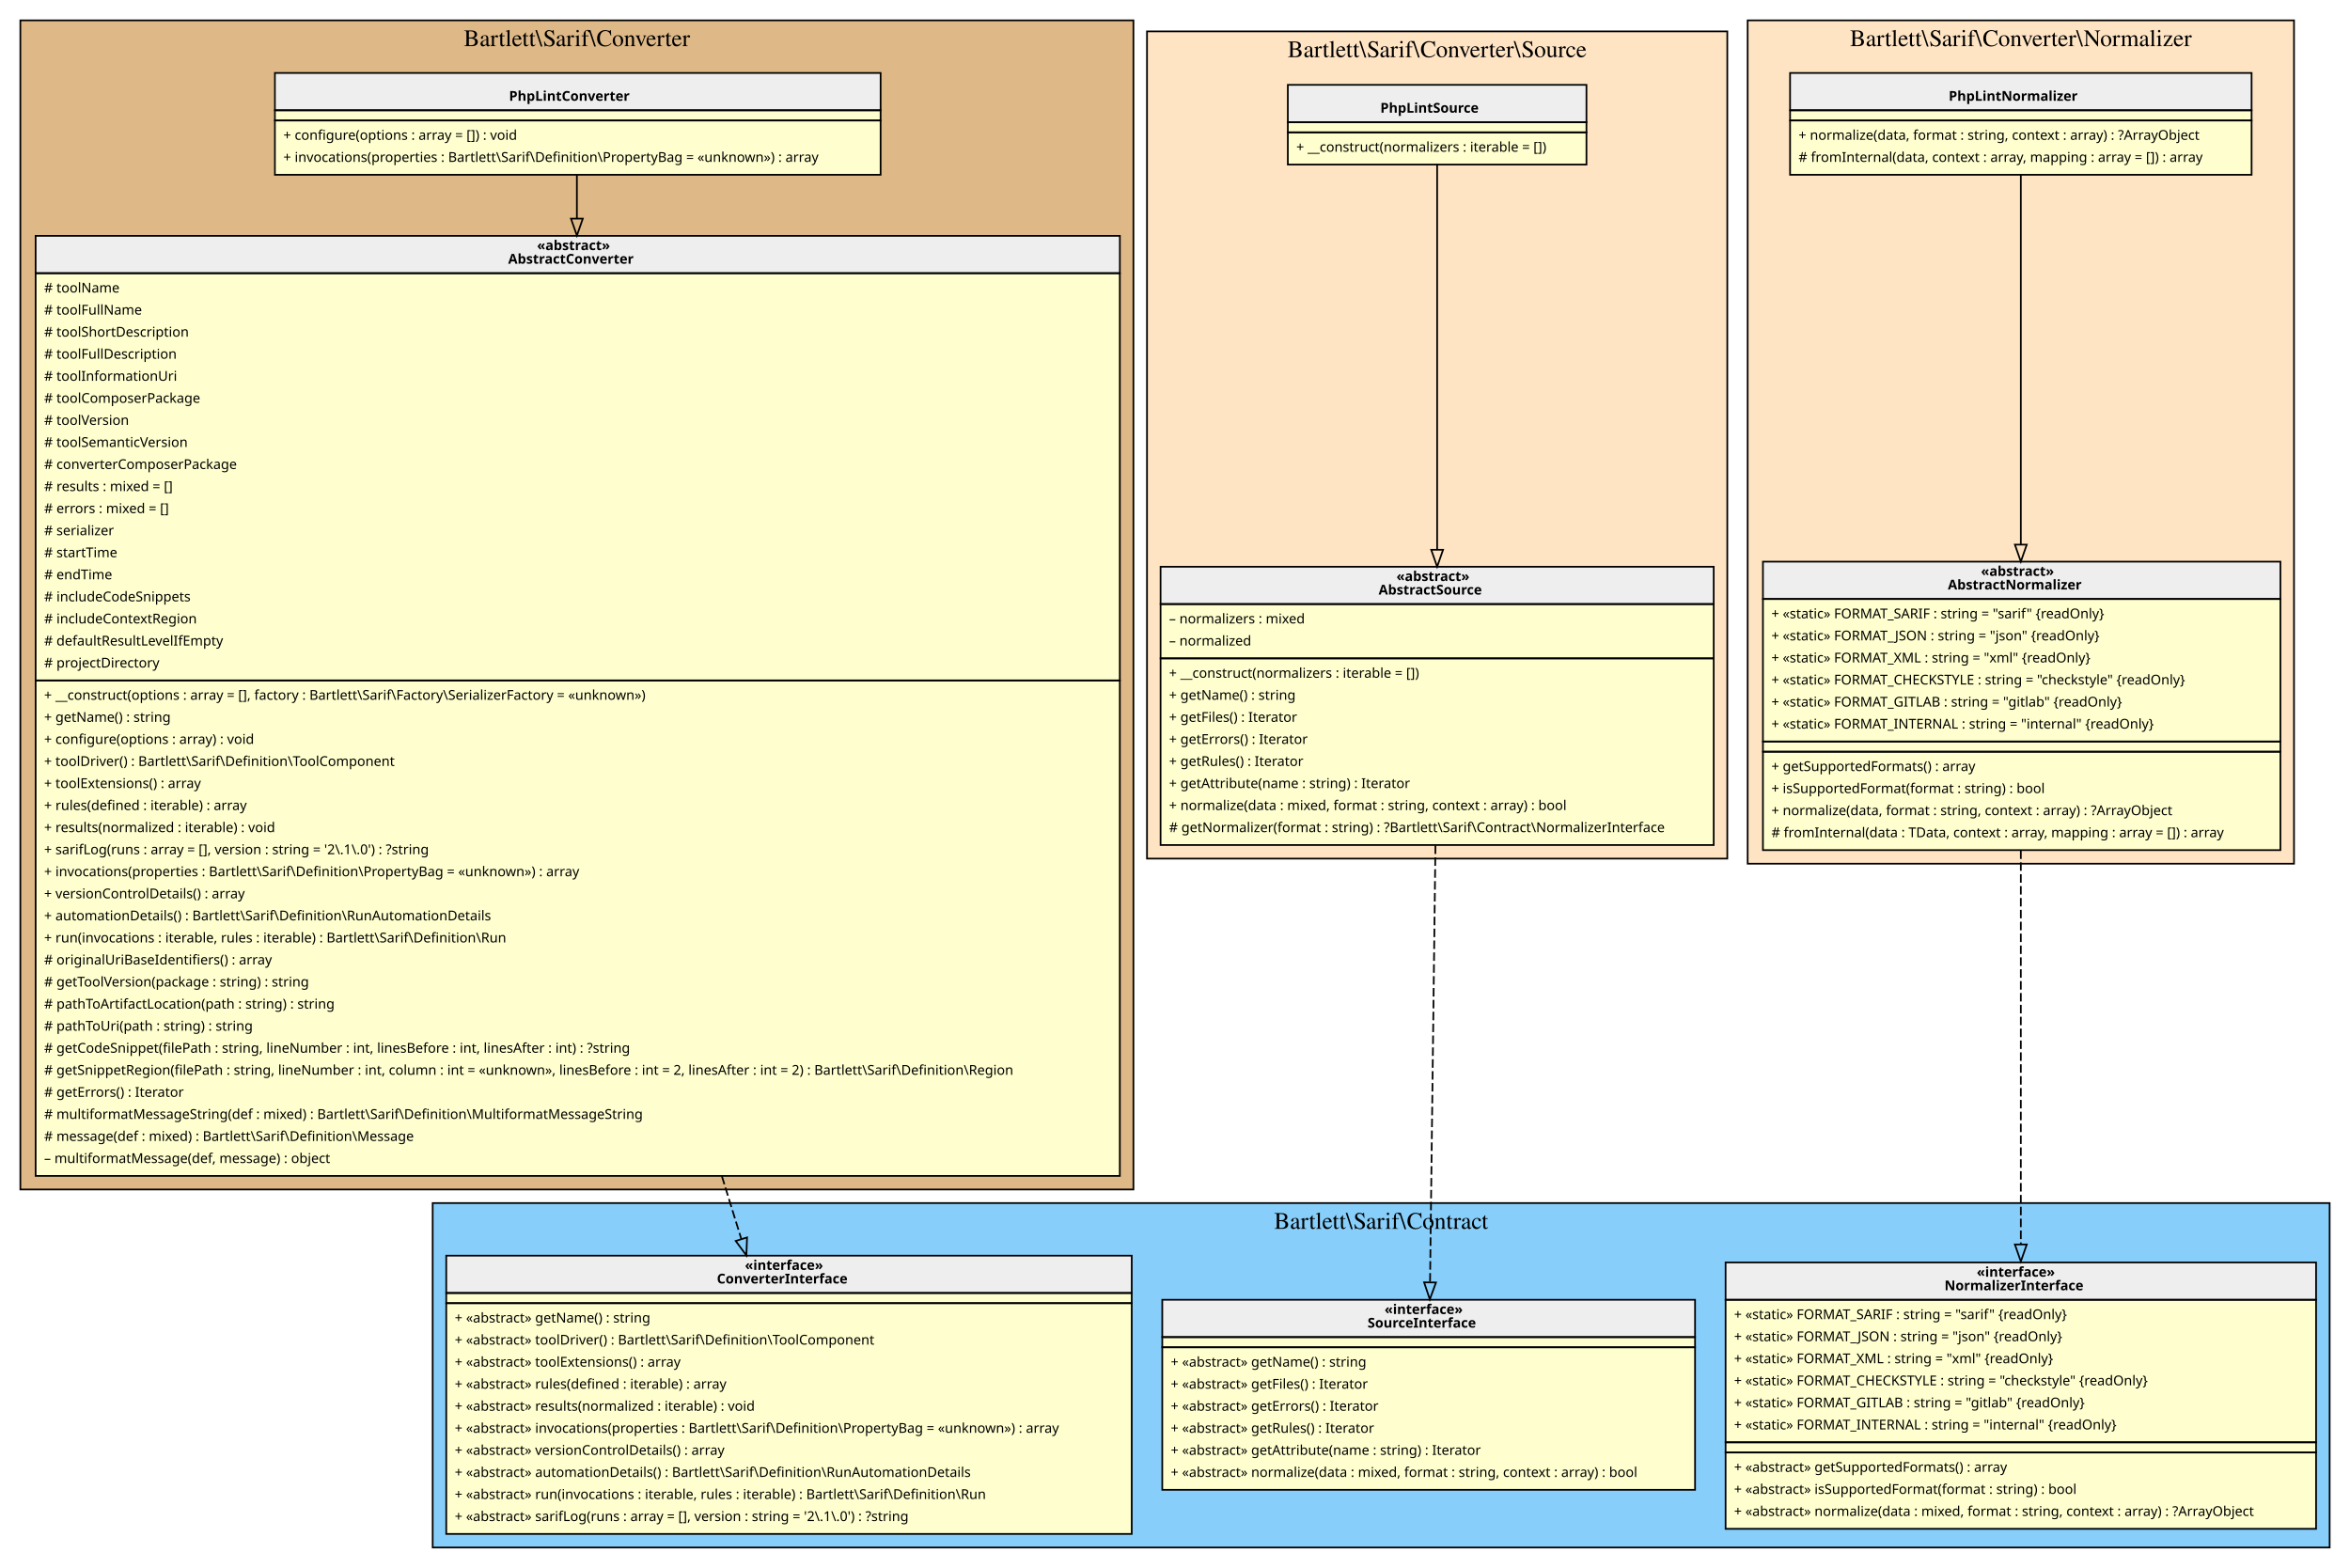
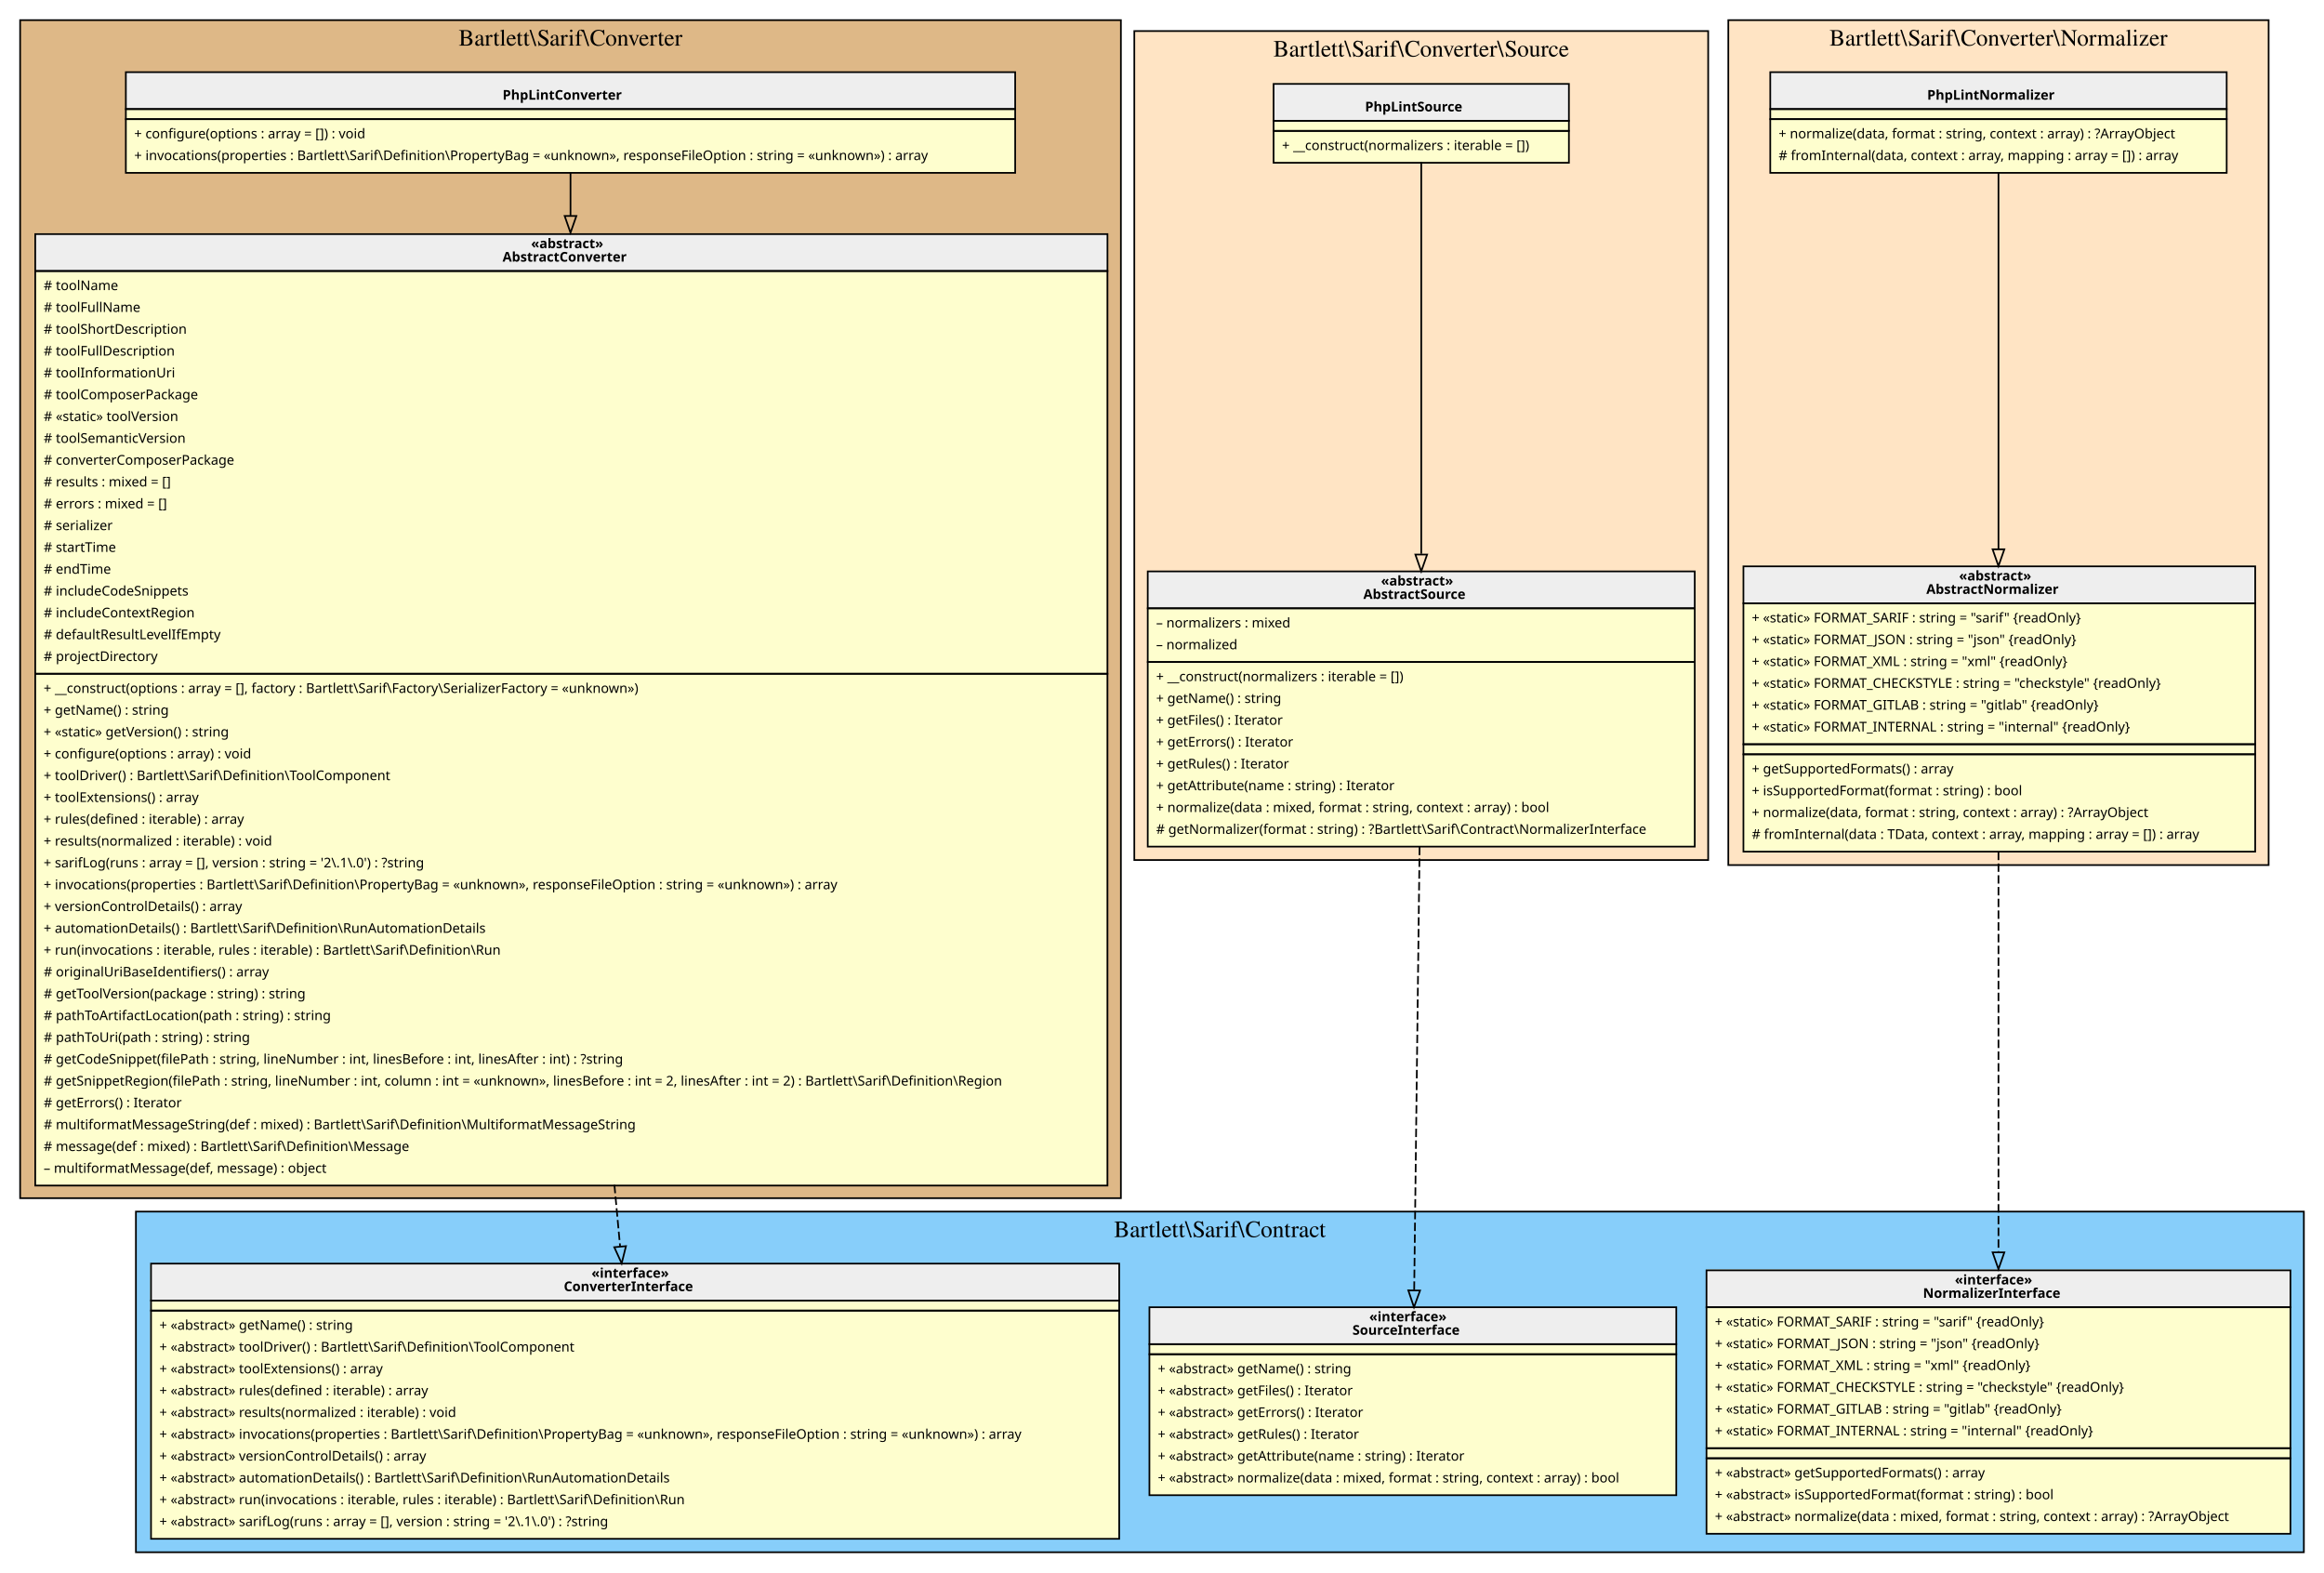
- <svg xmlns="http://www.w3.org/2000/svg" width="1385pt" height="924pt" viewBox="0.00 0.00 1385.00 924.00">
-   <g id="graph0" class="graph" transform="scale(1 1) rotate(0) translate(4 920)">
+ <svg xmlns="http://www.w3.org/2000/svg" width="1385pt" height="937pt" viewBox="0.00 0.00 1385.00 937.00">
+   <g id="graph0" class="graph" transform="scale(1 1) rotate(0) translate(4 933)">
    <g id="clust1" class="cluster">
-       <polygon fill="BurlyWood" stroke="black" points="8,-219 8,-908 664,-908 664,-219 8,-219" />
-       <text text-anchor="middle" x="336" y="-892.8" font-family="Times,serif" font-size="14.00">Bartlett\Sarif\Converter</text>
+       <polygon fill="BurlyWood" stroke="black" points="8,-219 8,-921 664,-921 664,-219 8,-219" />
+       <text text-anchor="middle" x="336" y="-905.8" font-family="Times,serif" font-size="14.00">Bartlett\Sarif\Converter</text>
    </g>
    <g id="clust2" class="cluster">
-       <polygon fill="LightSkyBlue" stroke="black" points="251,-8 251,-211 1369,-211 1369,-8 251,-8" />
-       <text text-anchor="middle" x="810" y="-195.8" font-family="Times,serif" font-size="14.00">Bartlett\Sarif\Contract</text>
+       <polygon fill="LightSkyBlue" stroke="black" points="77,-8 77,-211 1369,-211 1369,-8 77,-8" />
+       <text text-anchor="middle" x="723" y="-195.8" font-family="Times,serif" font-size="14.00">Bartlett\Sarif\Contract</text>
    </g>
    <g id="clust3" class="cluster">
-       <polygon fill="Bisque" stroke="black" points="672,-414 672,-901.5 1014,-901.5 1014,-414 672,-414" />
-       <text text-anchor="middle" x="843" y="-886.3" font-family="Times,serif" font-size="14.00">Bartlett\Sarif\Converter\Source</text>
+       <polygon fill="Bisque" stroke="black" points="672,-420.5 672,-914.5 1014,-914.5 1014,-420.5 672,-420.5" />
+       <text text-anchor="middle" x="843" y="-899.3" font-family="Times,serif" font-size="14.00">Bartlett\Sarif\Converter\Source</text>
    </g>
    <g id="clust4" class="cluster">
-       <polygon fill="Bisque" stroke="black" points="1026,-411 1026,-908 1348,-908 1348,-411 1026,-411" />
-       <text text-anchor="middle" x="1187" y="-892.8" font-family="Times,serif" font-size="14.00">Bartlett\Sarif\Converter\Normalizer</text>
+       <polygon fill="Bisque" stroke="black" points="1026,-417.5 1026,-921 1348,-921 1348,-417.5 1026,-417.5" />
+       <text text-anchor="middle" x="1187" y="-905.8" font-family="Times,serif" font-size="14.00">Bartlett\Sarif\Converter\Normalizer</text>
    </g>
    <g id="node1" class="node">
-       <polygon fill="#fefece" stroke="transparent" points="514.5,-877 157.5,-877 157.5,-817 514.5,-817 514.5,-877" />
-       <polygon fill="#eeeeee" stroke="transparent" points="158,-855 158,-877 515,-877 515,-855 158,-855" />
-       <polygon fill="none" stroke="black" points="158,-855 158,-877 515,-877 515,-855 158,-855" />
-       <text text-anchor="start" x="296" y="-860.6" font-family="Verdana" font-weight="bold" font-size="8.00">PhpLintConverter</text>
-       <polygon fill="none" stroke="black" points="158,-849 158,-855 515,-855 515,-849 158,-849" />
-       <polygon fill="none" stroke="black" points="158,-817 158,-849 515,-849 515,-817 158,-817" />
-       <text text-anchor="start" x="163" y="-837.6" font-family="Verdana" font-size="8.00">+ configure(options : array = []) : void</text>
-       <text text-anchor="start" x="163" y="-824.6" font-family="Verdana" font-size="8.00">+ invocations(properties : Bartlett\Sarif\Definition\PropertyBag = «unknown») : array</text>
+       <polygon fill="#fefece" stroke="transparent" points="601,-890 71,-890 71,-830 601,-830 601,-890" />
+       <polygon fill="#eeeeee" stroke="transparent" points="71,-868 71,-890 601,-890 601,-868 71,-868" />
+       <polygon fill="none" stroke="black" points="71,-868 71,-890 601,-890 601,-868 71,-868" />
+       <text text-anchor="start" x="295.5" y="-873.6" font-family="Verdana" font-weight="bold" font-size="8.00">PhpLintConverter</text>
+       <polygon fill="none" stroke="black" points="71,-862 71,-868 601,-868 601,-862 71,-862" />
+       <polygon fill="none" stroke="black" points="71,-830 71,-862 601,-862 601,-830 71,-830" />
+       <text text-anchor="start" x="76" y="-850.6" font-family="Verdana" font-size="8.00">+ configure(options : array = []) : void</text>
+       <text text-anchor="start" x="76" y="-837.6" font-family="Verdana" font-size="8.00">+ invocations(properties : Bartlett\Sarif\Definition\PropertyBag = «unknown», responseFileOption : string = «unknown») : array</text>
    </g>
    <g id="node2" class="node">
-       <polygon fill="#fefece" stroke="transparent" points="655.5,-781 16.5,-781 16.5,-227 655.5,-227 655.5,-781" />
-       <polygon fill="#eeeeee" stroke="transparent" points="17,-759 17,-781 656,-781 656,-759 17,-759" />
-       <polygon fill="none" stroke="black" points="17,-759 17,-781 656,-781 656,-759 17,-759" />
-       <text text-anchor="start" x="312.5" y="-772.6" font-family="Verdana" font-weight="bold" font-size="8.00">«abstract»</text>
-       <text text-anchor="start" x="295.5" y="-764.6" font-family="Verdana" font-weight="bold" font-size="8.00">AbstractConverter</text>
-       <polygon fill="none" stroke="black" points="17,-519 17,-759 656,-759 656,-519 17,-519" />
-       <text text-anchor="start" x="22" y="-747.6" font-family="Verdana" font-size="8.00"># toolName</text>
-       <text text-anchor="start" x="22" y="-734.6" font-family="Verdana" font-size="8.00"># toolFullName</text>
-       <text text-anchor="start" x="22" y="-721.6" font-family="Verdana" font-size="8.00"># toolShortDescription</text>
-       <text text-anchor="start" x="22" y="-708.6" font-family="Verdana" font-size="8.00"># toolFullDescription</text>
-       <text text-anchor="start" x="22" y="-695.6" font-family="Verdana" font-size="8.00"># toolInformationUri</text>
-       <text text-anchor="start" x="22" y="-682.6" font-family="Verdana" font-size="8.00"># toolComposerPackage</text>
-       <text text-anchor="start" x="22" y="-669.6" font-family="Verdana" font-size="8.00"># toolVersion</text>
-       <text text-anchor="start" x="22" y="-656.6" font-family="Verdana" font-size="8.00"># toolSemanticVersion</text>
-       <text text-anchor="start" x="22" y="-643.6" font-family="Verdana" font-size="8.00"># converterComposerPackage</text>
-       <text text-anchor="start" x="22" y="-630.6" font-family="Verdana" font-size="8.00"># results : mixed = []</text>
-       <text text-anchor="start" x="22" y="-617.6" font-family="Verdana" font-size="8.00"># errors : mixed = []</text>
-       <text text-anchor="start" x="22" y="-604.6" font-family="Verdana" font-size="8.00"># serializer</text>
-       <text text-anchor="start" x="22" y="-591.6" font-family="Verdana" font-size="8.00"># startTime</text>
-       <text text-anchor="start" x="22" y="-578.6" font-family="Verdana" font-size="8.00"># endTime</text>
-       <text text-anchor="start" x="22" y="-565.6" font-family="Verdana" font-size="8.00"># includeCodeSnippets</text>
-       <text text-anchor="start" x="22" y="-552.6" font-family="Verdana" font-size="8.00"># includeContextRegion</text>
-       <text text-anchor="start" x="22" y="-539.6" font-family="Verdana" font-size="8.00"># defaultResultLevelIfEmpty</text>
-       <text text-anchor="start" x="22" y="-526.6" font-family="Verdana" font-size="8.00"># projectDirectory</text>
-       <polygon fill="none" stroke="black" points="17,-227 17,-519 656,-519 656,-227 17,-227" />
-       <text text-anchor="start" x="22" y="-507.6" font-family="Verdana" font-size="8.00">+ __construct(options : array = [], factory : Bartlett\Sarif\Factory\SerializerFactory = «unknown»)</text>
-       <text text-anchor="start" x="22" y="-494.6" font-family="Verdana" font-size="8.00">+ getName() : string</text>
-       <text text-anchor="start" x="22" y="-481.6" font-family="Verdana" font-size="8.00">+ configure(options : array) : void</text>
-       <text text-anchor="start" x="22" y="-468.6" font-family="Verdana" font-size="8.00">+ toolDriver() : Bartlett\Sarif\Definition\ToolComponent</text>
-       <text text-anchor="start" x="22" y="-455.6" font-family="Verdana" font-size="8.00">+ toolExtensions() : array</text>
-       <text text-anchor="start" x="22" y="-442.6" font-family="Verdana" font-size="8.00">+ rules(defined : iterable) : array</text>
-       <text text-anchor="start" x="22" y="-429.6" font-family="Verdana" font-size="8.00">+ results(normalized : iterable) : void</text>
-       <text text-anchor="start" x="22" y="-416.6" font-family="Verdana" font-size="8.00">+ sarifLog(runs : array = [], version : string = '2\.1\.0') : ?string</text>
-       <text text-anchor="start" x="22" y="-403.6" font-family="Verdana" font-size="8.00">+ invocations(properties : Bartlett\Sarif\Definition\PropertyBag = «unknown») : array</text>
-       <text text-anchor="start" x="22" y="-390.6" font-family="Verdana" font-size="8.00">+ versionControlDetails() : array</text>
-       <text text-anchor="start" x="22" y="-377.6" font-family="Verdana" font-size="8.00">+ automationDetails() : Bartlett\Sarif\Definition\RunAutomationDetails</text>
-       <text text-anchor="start" x="22" y="-364.6" font-family="Verdana" font-size="8.00">+ run(invocations : iterable, rules : iterable) : Bartlett\Sarif\Definition\Run</text>
-       <text text-anchor="start" x="22" y="-351.6" font-family="Verdana" font-size="8.00"># originalUriBaseIdentifiers() : array</text>
-       <text text-anchor="start" x="22" y="-338.6" font-family="Verdana" font-size="8.00"># getToolVersion(package : string) : string</text>
-       <text text-anchor="start" x="22" y="-325.6" font-family="Verdana" font-size="8.00"># pathToArtifactLocation(path : string) : string</text>
-       <text text-anchor="start" x="22" y="-312.6" font-family="Verdana" font-size="8.00"># pathToUri(path : string) : string</text>
-       <text text-anchor="start" x="22" y="-299.6" font-family="Verdana" font-size="8.00"># getCodeSnippet(filePath : string, lineNumber : int, linesBefore : int, linesAfter : int) : ?string</text>
-       <text text-anchor="start" x="22" y="-286.6" font-family="Verdana" font-size="8.00"># getSnippetRegion(filePath : string, lineNumber : int, column : int = «unknown», linesBefore : int = 2, linesAfter : int = 2) : Bartlett\Sarif\Definition\Region</text>
-       <text text-anchor="start" x="22" y="-273.6" font-family="Verdana" font-size="8.00"># getErrors() : Iterator</text>
-       <text text-anchor="start" x="22" y="-260.6" font-family="Verdana" font-size="8.00"># multiformatMessageString(def : mixed) : Bartlett\Sarif\Definition\MultiformatMessageString</text>
-       <text text-anchor="start" x="22" y="-247.6" font-family="Verdana" font-size="8.00"># message(def : mixed) : Bartlett\Sarif\Definition\Message</text>
-       <text text-anchor="start" x="22" y="-234.6" font-family="Verdana" font-size="8.00">– multiformatMessage(def, message) : object</text>
+       <polygon fill="#fefece" stroke="transparent" points="655.5,-794 16.5,-794 16.5,-227 655.5,-227 655.5,-794" />
+       <polygon fill="#eeeeee" stroke="transparent" points="17,-771.5 17,-793.5 656,-793.5 656,-771.5 17,-771.5" />
+       <polygon fill="none" stroke="black" points="17,-771.5 17,-793.5 656,-793.5 656,-771.5 17,-771.5" />
+       <text text-anchor="start" x="312.5" y="-785.1" font-family="Verdana" font-weight="bold" font-size="8.00">«abstract»</text>
+       <text text-anchor="start" x="295.5" y="-777.1" font-family="Verdana" font-weight="bold" font-size="8.00">AbstractConverter</text>
+       <polygon fill="none" stroke="black" points="17,-531.5 17,-771.5 656,-771.5 656,-531.5 17,-531.5" />
+       <text text-anchor="start" x="22" y="-760.1" font-family="Verdana" font-size="8.00"># toolName</text>
+       <text text-anchor="start" x="22" y="-747.1" font-family="Verdana" font-size="8.00"># toolFullName</text>
+       <text text-anchor="start" x="22" y="-734.1" font-family="Verdana" font-size="8.00"># toolShortDescription</text>
+       <text text-anchor="start" x="22" y="-721.1" font-family="Verdana" font-size="8.00"># toolFullDescription</text>
+       <text text-anchor="start" x="22" y="-708.1" font-family="Verdana" font-size="8.00"># toolInformationUri</text>
+       <text text-anchor="start" x="22" y="-695.1" font-family="Verdana" font-size="8.00"># toolComposerPackage</text>
+       <text text-anchor="start" x="22" y="-682.1" font-family="Verdana" font-size="8.00"># «static» toolVersion</text>
+       <text text-anchor="start" x="22" y="-669.1" font-family="Verdana" font-size="8.00"># toolSemanticVersion</text>
+       <text text-anchor="start" x="22" y="-656.1" font-family="Verdana" font-size="8.00"># converterComposerPackage</text>
+       <text text-anchor="start" x="22" y="-643.1" font-family="Verdana" font-size="8.00"># results : mixed = []</text>
+       <text text-anchor="start" x="22" y="-630.1" font-family="Verdana" font-size="8.00"># errors : mixed = []</text>
+       <text text-anchor="start" x="22" y="-617.1" font-family="Verdana" font-size="8.00"># serializer</text>
+       <text text-anchor="start" x="22" y="-604.1" font-family="Verdana" font-size="8.00"># startTime</text>
+       <text text-anchor="start" x="22" y="-591.1" font-family="Verdana" font-size="8.00"># endTime</text>
+       <text text-anchor="start" x="22" y="-578.1" font-family="Verdana" font-size="8.00"># includeCodeSnippets</text>
+       <text text-anchor="start" x="22" y="-565.1" font-family="Verdana" font-size="8.00"># includeContextRegion</text>
+       <text text-anchor="start" x="22" y="-552.1" font-family="Verdana" font-size="8.00"># defaultResultLevelIfEmpty</text>
+       <text text-anchor="start" x="22" y="-539.1" font-family="Verdana" font-size="8.00"># projectDirectory</text>
+       <polygon fill="none" stroke="black" points="17,-226.5 17,-531.5 656,-531.5 656,-226.5 17,-226.5" />
+       <text text-anchor="start" x="22" y="-520.1" font-family="Verdana" font-size="8.00">+ __construct(options : array = [], factory : Bartlett\Sarif\Factory\SerializerFactory = «unknown»)</text>
+       <text text-anchor="start" x="22" y="-507.1" font-family="Verdana" font-size="8.00">+ getName() : string</text>
+       <text text-anchor="start" x="22" y="-494.1" font-family="Verdana" font-size="8.00">+ «static» getVersion() : string</text>
+       <text text-anchor="start" x="22" y="-481.1" font-family="Verdana" font-size="8.00">+ configure(options : array) : void</text>
+       <text text-anchor="start" x="22" y="-468.1" font-family="Verdana" font-size="8.00">+ toolDriver() : Bartlett\Sarif\Definition\ToolComponent</text>
+       <text text-anchor="start" x="22" y="-455.1" font-family="Verdana" font-size="8.00">+ toolExtensions() : array</text>
+       <text text-anchor="start" x="22" y="-442.1" font-family="Verdana" font-size="8.00">+ rules(defined : iterable) : array</text>
+       <text text-anchor="start" x="22" y="-429.1" font-family="Verdana" font-size="8.00">+ results(normalized : iterable) : void</text>
+       <text text-anchor="start" x="22" y="-416.1" font-family="Verdana" font-size="8.00">+ sarifLog(runs : array = [], version : string = '2\.1\.0') : ?string</text>
+       <text text-anchor="start" x="22" y="-403.1" font-family="Verdana" font-size="8.00">+ invocations(properties : Bartlett\Sarif\Definition\PropertyBag = «unknown», responseFileOption : string = «unknown») : array</text>
+       <text text-anchor="start" x="22" y="-390.1" font-family="Verdana" font-size="8.00">+ versionControlDetails() : array</text>
+       <text text-anchor="start" x="22" y="-377.1" font-family="Verdana" font-size="8.00">+ automationDetails() : Bartlett\Sarif\Definition\RunAutomationDetails</text>
+       <text text-anchor="start" x="22" y="-364.1" font-family="Verdana" font-size="8.00">+ run(invocations : iterable, rules : iterable) : Bartlett\Sarif\Definition\Run</text>
+       <text text-anchor="start" x="22" y="-351.1" font-family="Verdana" font-size="8.00"># originalUriBaseIdentifiers() : array</text>
+       <text text-anchor="start" x="22" y="-338.1" font-family="Verdana" font-size="8.00"># getToolVersion(package : string) : string</text>
+       <text text-anchor="start" x="22" y="-325.1" font-family="Verdana" font-size="8.00"># pathToArtifactLocation(path : string) : string</text>
+       <text text-anchor="start" x="22" y="-312.1" font-family="Verdana" font-size="8.00"># pathToUri(path : string) : string</text>
+       <text text-anchor="start" x="22" y="-299.1" font-family="Verdana" font-size="8.00"># getCodeSnippet(filePath : string, lineNumber : int, linesBefore : int, linesAfter : int) : ?string</text>
+       <text text-anchor="start" x="22" y="-286.1" font-family="Verdana" font-size="8.00"># getSnippetRegion(filePath : string, lineNumber : int, column : int = «unknown», linesBefore : int = 2, linesAfter : int = 2) : Bartlett\Sarif\Definition\Region</text>
+       <text text-anchor="start" x="22" y="-273.1" font-family="Verdana" font-size="8.00"># getErrors() : Iterator</text>
+       <text text-anchor="start" x="22" y="-260.1" font-family="Verdana" font-size="8.00"># multiformatMessageString(def : mixed) : Bartlett\Sarif\Definition\MultiformatMessageString</text>
+       <text text-anchor="start" x="22" y="-247.1" font-family="Verdana" font-size="8.00"># message(def : mixed) : Bartlett\Sarif\Definition\Message</text>
+       <text text-anchor="start" x="22" y="-234.1" font-family="Verdana" font-size="8.00">– multiformatMessage(def, message) : object</text>
    </g>
    <g id="edge2" class="edge">
-       <path fill="none" stroke="black" d="M336,-816.93C336,-809.52 336,-800.92 336,-791.4" />
-       <polygon fill="none" stroke="black" points="339.5,-791.17 336,-781.17 332.5,-791.17 339.5,-791.17" />
+       <path fill="none" stroke="black" d="M336,-829.97C336,-822.58 336,-814.02 336,-804.53" />
+       <polygon fill="none" stroke="black" points="339.5,-804.32 336,-794.32 332.5,-804.32 339.5,-804.32" />
    </g>
    <g id="node3" class="node">
-       <polygon fill="#fefece" stroke="transparent" points="663,-180 259,-180 259,-16 663,-16 663,-180" />
-       <polygon fill="#eeeeee" stroke="transparent" points="259,-158 259,-180 663,-180 663,-158 259,-158" />
-       <polygon fill="none" stroke="black" points="259,-158 259,-180 663,-180 663,-158 259,-158" />
-       <text text-anchor="start" x="435" y="-171.6" font-family="Verdana" font-weight="bold" font-size="8.00">«interface»</text>
-       <text text-anchor="start" x="418.5" y="-163.6" font-family="Verdana" font-weight="bold" font-size="8.00">ConverterInterface</text>
-       <polygon fill="none" stroke="black" points="259,-152 259,-158 663,-158 663,-152 259,-152" />
-       <polygon fill="none" stroke="black" points="259,-16 259,-152 663,-152 663,-16 259,-16" />
-       <text text-anchor="start" x="264" y="-140.6" font-family="Verdana" font-size="8.00">+ «abstract» getName() : string</text>
-       <text text-anchor="start" x="264" y="-127.6" font-family="Verdana" font-size="8.00">+ «abstract» toolDriver() : Bartlett\Sarif\Definition\ToolComponent</text>
-       <text text-anchor="start" x="264" y="-114.6" font-family="Verdana" font-size="8.00">+ «abstract» toolExtensions() : array</text>
-       <text text-anchor="start" x="264" y="-101.6" font-family="Verdana" font-size="8.00">+ «abstract» rules(defined : iterable) : array</text>
-       <text text-anchor="start" x="264" y="-88.6" font-family="Verdana" font-size="8.00">+ «abstract» results(normalized : iterable) : void</text>
-       <text text-anchor="start" x="264" y="-75.6" font-family="Verdana" font-size="8.00">+ «abstract» invocations(properties : Bartlett\Sarif\Definition\PropertyBag = «unknown») : array</text>
-       <text text-anchor="start" x="264" y="-62.6" font-family="Verdana" font-size="8.00">+ «abstract» versionControlDetails() : array</text>
-       <text text-anchor="start" x="264" y="-49.6" font-family="Verdana" font-size="8.00">+ «abstract» automationDetails() : Bartlett\Sarif\Definition\RunAutomationDetails</text>
-       <text text-anchor="start" x="264" y="-36.6" font-family="Verdana" font-size="8.00">+ «abstract» run(invocations : iterable, rules : iterable) : Bartlett\Sarif\Definition\Run</text>
-       <text text-anchor="start" x="264" y="-23.6" font-family="Verdana" font-size="8.00">+ «abstract» sarifLog(runs : array = [], version : string = '2\.1\.0') : ?string</text>
+       <polygon fill="#fefece" stroke="transparent" points="662.5,-180 85.5,-180 85.5,-16 662.5,-16 662.5,-180" />
+       <polygon fill="#eeeeee" stroke="transparent" points="86,-158 86,-180 663,-180 663,-158 86,-158" />
+       <polygon fill="none" stroke="black" points="86,-158 86,-180 663,-180 663,-158 86,-158" />
+       <text text-anchor="start" x="348.5" y="-171.6" font-family="Verdana" font-weight="bold" font-size="8.00">«interface»</text>
+       <text text-anchor="start" x="332" y="-163.6" font-family="Verdana" font-weight="bold" font-size="8.00">ConverterInterface</text>
+       <polygon fill="none" stroke="black" points="86,-152 86,-158 663,-158 663,-152 86,-152" />
+       <polygon fill="none" stroke="black" points="86,-16 86,-152 663,-152 663,-16 86,-16" />
+       <text text-anchor="start" x="91" y="-140.6" font-family="Verdana" font-size="8.00">+ «abstract» getName() : string</text>
+       <text text-anchor="start" x="91" y="-127.6" font-family="Verdana" font-size="8.00">+ «abstract» toolDriver() : Bartlett\Sarif\Definition\ToolComponent</text>
+       <text text-anchor="start" x="91" y="-114.6" font-family="Verdana" font-size="8.00">+ «abstract» toolExtensions() : array</text>
+       <text text-anchor="start" x="91" y="-101.6" font-family="Verdana" font-size="8.00">+ «abstract» rules(defined : iterable) : array</text>
+       <text text-anchor="start" x="91" y="-88.6" font-family="Verdana" font-size="8.00">+ «abstract» results(normalized : iterable) : void</text>
+       <text text-anchor="start" x="91" y="-75.6" font-family="Verdana" font-size="8.00">+ «abstract» invocations(properties : Bartlett\Sarif\Definition\PropertyBag = «unknown», responseFileOption : string = «unknown») : array</text>
+       <text text-anchor="start" x="91" y="-62.6" font-family="Verdana" font-size="8.00">+ «abstract» versionControlDetails() : array</text>
+       <text text-anchor="start" x="91" y="-49.6" font-family="Verdana" font-size="8.00">+ «abstract» automationDetails() : Bartlett\Sarif\Definition\RunAutomationDetails</text>
+       <text text-anchor="start" x="91" y="-36.6" font-family="Verdana" font-size="8.00">+ «abstract» run(invocations : iterable, rules : iterable) : Bartlett\Sarif\Definition\Run</text>
+       <text text-anchor="start" x="91" y="-23.6" font-family="Verdana" font-size="8.00">+ «abstract» sarifLog(runs : array = [], version : string = '2\.1\.0') : ?string</text>
    </g>
    <g id="edge1" class="edge">
-       <path fill="none" stroke="black" stroke-dasharray="5,2" d="M421.45,-226.83C425.44,-213.93 429.28,-201.51 432.9,-189.8" />
-       <polygon fill="none" stroke="black" points="436.28,-190.74 435.89,-180.15 429.59,-188.67 436.28,-190.74" />
+       <path fill="none" stroke="black" stroke-dasharray="5,2" d="M362.16,-226.92C363.34,-214.11 364.49,-201.77 365.56,-190.15" />
+       <polygon fill="none" stroke="black" points="369.05,-190.41 366.49,-180.13 362.08,-189.77 369.05,-190.41" />
    </g>
    <g id="node4" class="node">
      <polygon fill="#fefece" stroke="transparent" points="995,-154 681,-154 681,-42 995,-42 995,-154" />
      <polygon fill="#eeeeee" stroke="transparent" points="681,-132 681,-154 995,-154 995,-132 681,-132" />
      <polygon fill="none" stroke="black" points="681,-132 681,-154 995,-154 995,-132 681,-132" />
      <text text-anchor="start" x="812" y="-145.6" font-family="Verdana" font-weight="bold" font-size="8.00">«interface»</text>
      <text text-anchor="start" x="802" y="-137.6" font-family="Verdana" font-weight="bold" font-size="8.00">SourceInterface</text>
      <polygon fill="none" stroke="black" points="681,-126 681,-132 995,-132 995,-126 681,-126" />
      <polygon fill="none" stroke="black" points="681,-42 681,-126 995,-126 995,-42 681,-42" />
      <text text-anchor="start" x="686" y="-114.6" font-family="Verdana" font-size="8.00">+ «abstract» getName() : string</text>
      <text text-anchor="start" x="686" y="-101.6" font-family="Verdana" font-size="8.00">+ «abstract» getFiles() : Iterator</text>
      <text text-anchor="start" x="686" y="-88.6" font-family="Verdana" font-size="8.00">+ «abstract» getErrors() : Iterator</text>
      <text text-anchor="start" x="686" y="-75.6" font-family="Verdana" font-size="8.00">+ «abstract» getRules() : Iterator</text>
      <text text-anchor="start" x="686" y="-62.6" font-family="Verdana" font-size="8.00">+ «abstract» getAttribute(name : string) : Iterator</text>
      <text text-anchor="start" x="686" y="-49.6" font-family="Verdana" font-size="8.00">+ «abstract» normalize(data : mixed, format : string, context : array) : bool</text>
    </g>
    <g id="node5" class="node">
      <polygon fill="#fefece" stroke="transparent" points="1361,-176.5 1013,-176.5 1013,-19.5 1361,-19.5 1361,-176.5" />
      <polygon fill="#eeeeee" stroke="transparent" points="1013,-154 1013,-176 1361,-176 1361,-154 1013,-154" />
      <polygon fill="none" stroke="black" points="1013,-154 1013,-176 1361,-176 1361,-154 1013,-154" />
      <text text-anchor="start" x="1161" y="-167.6" font-family="Verdana" font-weight="bold" font-size="8.00">«interface»</text>
      <text text-anchor="start" x="1142" y="-159.6" font-family="Verdana" font-weight="bold" font-size="8.00">NormalizerInterface</text>
      <polygon fill="none" stroke="black" points="1013,-70 1013,-154 1361,-154 1361,-70 1013,-70" />
      <text text-anchor="start" x="1018" y="-142.6" font-family="Verdana" font-size="8.00">+ «static» FORMAT_SARIF : string = "sarif" {readOnly}</text>
      <text text-anchor="start" x="1018" y="-129.6" font-family="Verdana" font-size="8.00">+ «static» FORMAT_JSON : string = "json" {readOnly}</text>
      <text text-anchor="start" x="1018" y="-116.6" font-family="Verdana" font-size="8.00">+ «static» FORMAT_XML : string = "xml" {readOnly}</text>
      <text text-anchor="start" x="1018" y="-103.6" font-family="Verdana" font-size="8.00">+ «static» FORMAT_CHECKSTYLE : string = "checkstyle" {readOnly}</text>
      <text text-anchor="start" x="1018" y="-90.6" font-family="Verdana" font-size="8.00">+ «static» FORMAT_GITLAB : string = "gitlab" {readOnly}</text>
      <text text-anchor="start" x="1018" y="-77.6" font-family="Verdana" font-size="8.00">+ «static» FORMAT_INTERNAL : string = "internal" {readOnly}</text>
      <polygon fill="none" stroke="black" points="1013,-64 1013,-70 1361,-70 1361,-64 1013,-64" />
      <polygon fill="none" stroke="black" points="1013,-19 1013,-64 1361,-64 1361,-19 1013,-19" />
      <text text-anchor="start" x="1018" y="-52.6" font-family="Verdana" font-size="8.00">+ «abstract» getSupportedFormats() : array</text>
      <text text-anchor="start" x="1018" y="-39.6" font-family="Verdana" font-size="8.00">+ «abstract» isSupportedFormat(format : string) : bool</text>
      <text text-anchor="start" x="1018" y="-26.6" font-family="Verdana" font-size="8.00">+ «abstract» normalize(data : mixed, format : string, context : array) : ?ArrayObject</text>
    </g>
    <g id="node6" class="node">
-       <polygon fill="#fefece" stroke="transparent" points="931,-870.5 755,-870.5 755,-823.5 931,-823.5 931,-870.5" />
-       <polygon fill="#eeeeee" stroke="transparent" points="755,-848 755,-870 931,-870 931,-848 755,-848" />
-       <polygon fill="none" stroke="black" points="755,-848 755,-870 931,-870 931,-848 755,-848" />
-       <text text-anchor="start" x="809.5" y="-853.6" font-family="Verdana" font-weight="bold" font-size="8.00">PhpLintSource</text>
-       <polygon fill="none" stroke="black" points="755,-842 755,-848 931,-848 931,-842 755,-842" />
-       <polygon fill="none" stroke="black" points="755,-823 755,-842 931,-842 931,-823 755,-823" />
-       <text text-anchor="start" x="760" y="-830.6" font-family="Verdana" font-size="8.00">+ __construct(normalizers : iterable = [])</text>
+       <polygon fill="#fefece" stroke="transparent" points="931,-883.5 755,-883.5 755,-836.5 931,-836.5 931,-883.5" />
+       <polygon fill="#eeeeee" stroke="transparent" points="755,-861 755,-883 931,-883 931,-861 755,-861" />
+       <polygon fill="none" stroke="black" points="755,-861 755,-883 931,-883 931,-861 755,-861" />
+       <text text-anchor="start" x="809.5" y="-866.6" font-family="Verdana" font-weight="bold" font-size="8.00">PhpLintSource</text>
+       <polygon fill="none" stroke="black" points="755,-855 755,-861 931,-861 931,-855 755,-855" />
+       <polygon fill="none" stroke="black" points="755,-836 755,-855 931,-855 931,-836 755,-836" />
+       <text text-anchor="start" x="760" y="-843.6" font-family="Verdana" font-size="8.00">+ __construct(normalizers : iterable = [])</text>
    </g>
    <g id="node7" class="node">
-       <polygon fill="#fefece" stroke="transparent" points="1006,-586 680,-586 680,-422 1006,-422 1006,-586" />
-       <polygon fill="#eeeeee" stroke="transparent" points="680,-564 680,-586 1006,-586 1006,-564 680,-564" />
-       <polygon fill="none" stroke="black" points="680,-564 680,-586 1006,-586 1006,-564 680,-564" />
-       <text text-anchor="start" x="819" y="-577.6" font-family="Verdana" font-weight="bold" font-size="8.00">«abstract»</text>
-       <text text-anchor="start" x="808.5" y="-569.6" font-family="Verdana" font-weight="bold" font-size="8.00">AbstractSource</text>
-       <polygon fill="none" stroke="black" points="680,-532 680,-564 1006,-564 1006,-532 680,-532" />
-       <text text-anchor="start" x="685" y="-552.6" font-family="Verdana" font-size="8.00">– normalizers : mixed</text>
-       <text text-anchor="start" x="685" y="-539.6" font-family="Verdana" font-size="8.00">– normalized</text>
-       <polygon fill="none" stroke="black" points="680,-422 680,-532 1006,-532 1006,-422 680,-422" />
-       <text text-anchor="start" x="685" y="-520.6" font-family="Verdana" font-size="8.00">+ __construct(normalizers : iterable = [])</text>
-       <text text-anchor="start" x="685" y="-507.6" font-family="Verdana" font-size="8.00">+ getName() : string</text>
-       <text text-anchor="start" x="685" y="-494.6" font-family="Verdana" font-size="8.00">+ getFiles() : Iterator</text>
-       <text text-anchor="start" x="685" y="-481.6" font-family="Verdana" font-size="8.00">+ getErrors() : Iterator</text>
-       <text text-anchor="start" x="685" y="-468.6" font-family="Verdana" font-size="8.00">+ getRules() : Iterator</text>
-       <text text-anchor="start" x="685" y="-455.6" font-family="Verdana" font-size="8.00">+ getAttribute(name : string) : Iterator</text>
-       <text text-anchor="start" x="685" y="-442.6" font-family="Verdana" font-size="8.00">+ normalize(data : mixed, format : string, context : array) : bool</text>
-       <text text-anchor="start" x="685" y="-429.6" font-family="Verdana" font-size="8.00"># getNormalizer(format : string) : ?Bartlett\Sarif\Contract\NormalizerInterface</text>
+       <polygon fill="#fefece" stroke="transparent" points="1006,-592.5 680,-592.5 680,-428.5 1006,-428.5 1006,-592.5" />
+       <polygon fill="#eeeeee" stroke="transparent" points="680,-570.5 680,-592.5 1006,-592.5 1006,-570.5 680,-570.5" />
+       <polygon fill="none" stroke="black" points="680,-570.5 680,-592.5 1006,-592.5 1006,-570.5 680,-570.5" />
+       <text text-anchor="start" x="819" y="-584.1" font-family="Verdana" font-weight="bold" font-size="8.00">«abstract»</text>
+       <text text-anchor="start" x="808.5" y="-576.1" font-family="Verdana" font-weight="bold" font-size="8.00">AbstractSource</text>
+       <polygon fill="none" stroke="black" points="680,-538.5 680,-570.5 1006,-570.5 1006,-538.5 680,-538.5" />
+       <text text-anchor="start" x="685" y="-559.1" font-family="Verdana" font-size="8.00">– normalizers : mixed</text>
+       <text text-anchor="start" x="685" y="-546.1" font-family="Verdana" font-size="8.00">– normalized</text>
+       <polygon fill="none" stroke="black" points="680,-428.5 680,-538.5 1006,-538.5 1006,-428.5 680,-428.5" />
+       <text text-anchor="start" x="685" y="-527.1" font-family="Verdana" font-size="8.00">+ __construct(normalizers : iterable = [])</text>
+       <text text-anchor="start" x="685" y="-514.1" font-family="Verdana" font-size="8.00">+ getName() : string</text>
+       <text text-anchor="start" x="685" y="-501.1" font-family="Verdana" font-size="8.00">+ getFiles() : Iterator</text>
+       <text text-anchor="start" x="685" y="-488.1" font-family="Verdana" font-size="8.00">+ getErrors() : Iterator</text>
+       <text text-anchor="start" x="685" y="-475.1" font-family="Verdana" font-size="8.00">+ getRules() : Iterator</text>
+       <text text-anchor="start" x="685" y="-462.1" font-family="Verdana" font-size="8.00">+ getAttribute(name : string) : Iterator</text>
+       <text text-anchor="start" x="685" y="-449.1" font-family="Verdana" font-size="8.00">+ normalize(data : mixed, format : string, context : array) : bool</text>
+       <text text-anchor="start" x="685" y="-436.1" font-family="Verdana" font-size="8.00"># getNormalizer(format : string) : ?Bartlett\Sarif\Contract\NormalizerInterface</text>
    </g>
    <g id="edge4" class="edge">
-       <path fill="none" stroke="black" d="M843,-823.36C843,-777.88 843,-673.17 843,-596.21" />
-       <polygon fill="none" stroke="black" points="846.5,-596.01 843,-586.01 839.5,-596.01 846.5,-596.01" />
+       <path fill="none" stroke="black" d="M843,-836.47C843,-790.12 843,-681.84 843,-602.97" />
+       <polygon fill="none" stroke="black" points="846.5,-602.53 843,-592.53 839.5,-602.53 846.5,-602.53" />
    </g>
    <g id="edge3" class="edge">
-       <path fill="none" stroke="black" stroke-dasharray="5,2" d="M841.99,-421.73C841.06,-345.96 839.68,-234.4 838.81,-164.27" />
-       <polygon fill="none" stroke="black" points="842.31,-164.19 838.68,-154.23 835.31,-164.28 842.31,-164.19" />
+       <path fill="none" stroke="black" stroke-dasharray="5,2" d="M842.01,-428.4C841.07,-351.01 839.67,-235.9 838.79,-164.26" />
+       <polygon fill="none" stroke="black" points="842.29,-163.97 838.67,-154.01 835.29,-164.06 842.29,-163.97" />
    </g>
    <g id="node8" class="node">
-       <polygon fill="#fefece" stroke="transparent" points="1323,-877 1051,-877 1051,-817 1323,-817 1323,-877" />
-       <polygon fill="#eeeeee" stroke="transparent" points="1051,-855 1051,-877 1323,-877 1323,-855 1051,-855" />
-       <polygon fill="none" stroke="black" points="1051,-855 1051,-877 1323,-877 1323,-855 1051,-855" />
-       <text text-anchor="start" x="1144.5" y="-860.6" font-family="Verdana" font-weight="bold" font-size="8.00">PhpLintNormalizer</text>
-       <polygon fill="none" stroke="black" points="1051,-849 1051,-855 1323,-855 1323,-849 1051,-849" />
-       <polygon fill="none" stroke="black" points="1051,-817 1051,-849 1323,-849 1323,-817 1051,-817" />
-       <text text-anchor="start" x="1056" y="-837.6" font-family="Verdana" font-size="8.00">+ normalize(data, format : string, context : array) : ?ArrayObject</text>
-       <text text-anchor="start" x="1056" y="-824.6" font-family="Verdana" font-size="8.00"># fromInternal(data, context : array, mapping : array = []) : array</text>
+       <polygon fill="#fefece" stroke="transparent" points="1323,-890 1051,-890 1051,-830 1323,-830 1323,-890" />
+       <polygon fill="#eeeeee" stroke="transparent" points="1051,-868 1051,-890 1323,-890 1323,-868 1051,-868" />
+       <polygon fill="none" stroke="black" points="1051,-868 1051,-890 1323,-890 1323,-868 1051,-868" />
+       <text text-anchor="start" x="1144.5" y="-873.6" font-family="Verdana" font-weight="bold" font-size="8.00">PhpLintNormalizer</text>
+       <polygon fill="none" stroke="black" points="1051,-862 1051,-868 1323,-868 1323,-862 1051,-862" />
+       <polygon fill="none" stroke="black" points="1051,-830 1051,-862 1323,-862 1323,-830 1051,-830" />
+       <text text-anchor="start" x="1056" y="-850.6" font-family="Verdana" font-size="8.00">+ normalize(data, format : string, context : array) : ?ArrayObject</text>
+       <text text-anchor="start" x="1056" y="-837.6" font-family="Verdana" font-size="8.00"># fromInternal(data, context : array, mapping : array = []) : array</text>
    </g>
    <g id="node9" class="node">
-       <polygon fill="#fefece" stroke="transparent" points="1339.5,-589 1034.5,-589 1034.5,-419 1339.5,-419 1339.5,-589" />
-       <polygon fill="#eeeeee" stroke="transparent" points="1035,-567 1035,-589 1340,-589 1340,-567 1035,-567" />
-       <polygon fill="none" stroke="black" points="1035,-567 1035,-589 1340,-589 1340,-567 1035,-567" />
-       <text text-anchor="start" x="1163.5" y="-580.6" font-family="Verdana" font-weight="bold" font-size="8.00">«abstract»</text>
-       <text text-anchor="start" x="1144" y="-572.6" font-family="Verdana" font-weight="bold" font-size="8.00">AbstractNormalizer</text>
-       <polygon fill="none" stroke="black" points="1035,-483 1035,-567 1340,-567 1340,-483 1035,-483" />
-       <text text-anchor="start" x="1040" y="-555.6" font-family="Verdana" font-size="8.00">+ «static» FORMAT_SARIF : string = "sarif" {readOnly}</text>
-       <text text-anchor="start" x="1040" y="-542.6" font-family="Verdana" font-size="8.00">+ «static» FORMAT_JSON : string = "json" {readOnly}</text>
-       <text text-anchor="start" x="1040" y="-529.6" font-family="Verdana" font-size="8.00">+ «static» FORMAT_XML : string = "xml" {readOnly}</text>
-       <text text-anchor="start" x="1040" y="-516.6" font-family="Verdana" font-size="8.00">+ «static» FORMAT_CHECKSTYLE : string = "checkstyle" {readOnly}</text>
-       <text text-anchor="start" x="1040" y="-503.6" font-family="Verdana" font-size="8.00">+ «static» FORMAT_GITLAB : string = "gitlab" {readOnly}</text>
-       <text text-anchor="start" x="1040" y="-490.6" font-family="Verdana" font-size="8.00">+ «static» FORMAT_INTERNAL : string = "internal" {readOnly}</text>
-       <polygon fill="none" stroke="black" points="1035,-477 1035,-483 1340,-483 1340,-477 1035,-477" />
-       <polygon fill="none" stroke="black" points="1035,-419 1035,-477 1340,-477 1340,-419 1035,-419" />
-       <text text-anchor="start" x="1040" y="-465.6" font-family="Verdana" font-size="8.00">+ getSupportedFormats() : array</text>
-       <text text-anchor="start" x="1040" y="-452.6" font-family="Verdana" font-size="8.00">+ isSupportedFormat(format : string) : bool</text>
-       <text text-anchor="start" x="1040" y="-439.6" font-family="Verdana" font-size="8.00">+ normalize(data, format : string, context : array) : ?ArrayObject</text>
-       <text text-anchor="start" x="1040" y="-426.6" font-family="Verdana" font-size="8.00"># fromInternal(data : TData, context : array, mapping : array = []) : array</text>
+       <polygon fill="#fefece" stroke="transparent" points="1339.5,-595.5 1034.5,-595.5 1034.5,-425.5 1339.5,-425.5 1339.5,-595.5" />
+       <polygon fill="#eeeeee" stroke="transparent" points="1035,-573.5 1035,-595.5 1340,-595.5 1340,-573.5 1035,-573.5" />
+       <polygon fill="none" stroke="black" points="1035,-573.5 1035,-595.5 1340,-595.5 1340,-573.5 1035,-573.5" />
+       <text text-anchor="start" x="1163.5" y="-587.1" font-family="Verdana" font-weight="bold" font-size="8.00">«abstract»</text>
+       <text text-anchor="start" x="1144" y="-579.1" font-family="Verdana" font-weight="bold" font-size="8.00">AbstractNormalizer</text>
+       <polygon fill="none" stroke="black" points="1035,-489.5 1035,-573.5 1340,-573.5 1340,-489.5 1035,-489.5" />
+       <text text-anchor="start" x="1040" y="-562.1" font-family="Verdana" font-size="8.00">+ «static» FORMAT_SARIF : string = "sarif" {readOnly}</text>
+       <text text-anchor="start" x="1040" y="-549.1" font-family="Verdana" font-size="8.00">+ «static» FORMAT_JSON : string = "json" {readOnly}</text>
+       <text text-anchor="start" x="1040" y="-536.1" font-family="Verdana" font-size="8.00">+ «static» FORMAT_XML : string = "xml" {readOnly}</text>
+       <text text-anchor="start" x="1040" y="-523.1" font-family="Verdana" font-size="8.00">+ «static» FORMAT_CHECKSTYLE : string = "checkstyle" {readOnly}</text>
+       <text text-anchor="start" x="1040" y="-510.1" font-family="Verdana" font-size="8.00">+ «static» FORMAT_GITLAB : string = "gitlab" {readOnly}</text>
+       <text text-anchor="start" x="1040" y="-497.1" font-family="Verdana" font-size="8.00">+ «static» FORMAT_INTERNAL : string = "internal" {readOnly}</text>
+       <polygon fill="none" stroke="black" points="1035,-483.5 1035,-489.5 1340,-489.5 1340,-483.5 1035,-483.5" />
+       <polygon fill="none" stroke="black" points="1035,-425.5 1035,-483.5 1340,-483.5 1340,-425.5 1035,-425.5" />
+       <text text-anchor="start" x="1040" y="-472.1" font-family="Verdana" font-size="8.00">+ getSupportedFormats() : array</text>
+       <text text-anchor="start" x="1040" y="-459.1" font-family="Verdana" font-size="8.00">+ isSupportedFormat(format : string) : bool</text>
+       <text text-anchor="start" x="1040" y="-446.1" font-family="Verdana" font-size="8.00">+ normalize(data, format : string, context : array) : ?ArrayObject</text>
+       <text text-anchor="start" x="1040" y="-433.1" font-family="Verdana" font-size="8.00"># fromInternal(data : TData, context : array, mapping : array = []) : array</text>
    </g>
    <g id="edge6" class="edge">
-       <path fill="none" stroke="black" d="M1187,-816.93C1187,-769.24 1187,-672.4 1187,-599.2" />
-       <polygon fill="none" stroke="black" points="1190.5,-599.03 1187,-589.03 1183.5,-599.03 1190.5,-599.03" />
+       <path fill="none" stroke="black" d="M1187,-829.97C1187,-781.28 1187,-681.14 1187,-606.07" />
+       <polygon fill="none" stroke="black" points="1190.5,-605.66 1187,-595.66 1183.5,-605.66 1190.5,-605.66" />
    </g>
    <g id="edge5" class="edge">
-       <path fill="none" stroke="black" stroke-dasharray="5,2" d="M1187,-418.8C1187,-350.94 1187,-255.82 1187,-186.98" />
-       <polygon fill="none" stroke="black" points="1190.5,-186.59 1187,-176.59 1183.5,-186.59 1190.5,-186.59" />
+       <path fill="none" stroke="black" stroke-dasharray="5,2" d="M1187,-425.44C1187,-355.91 1187,-257.47 1187,-186.9" />
+       <polygon fill="none" stroke="black" points="1190.5,-186.7 1187,-176.7 1183.5,-186.7 1190.5,-186.7" />
    </g>
  </g>
</svg>
